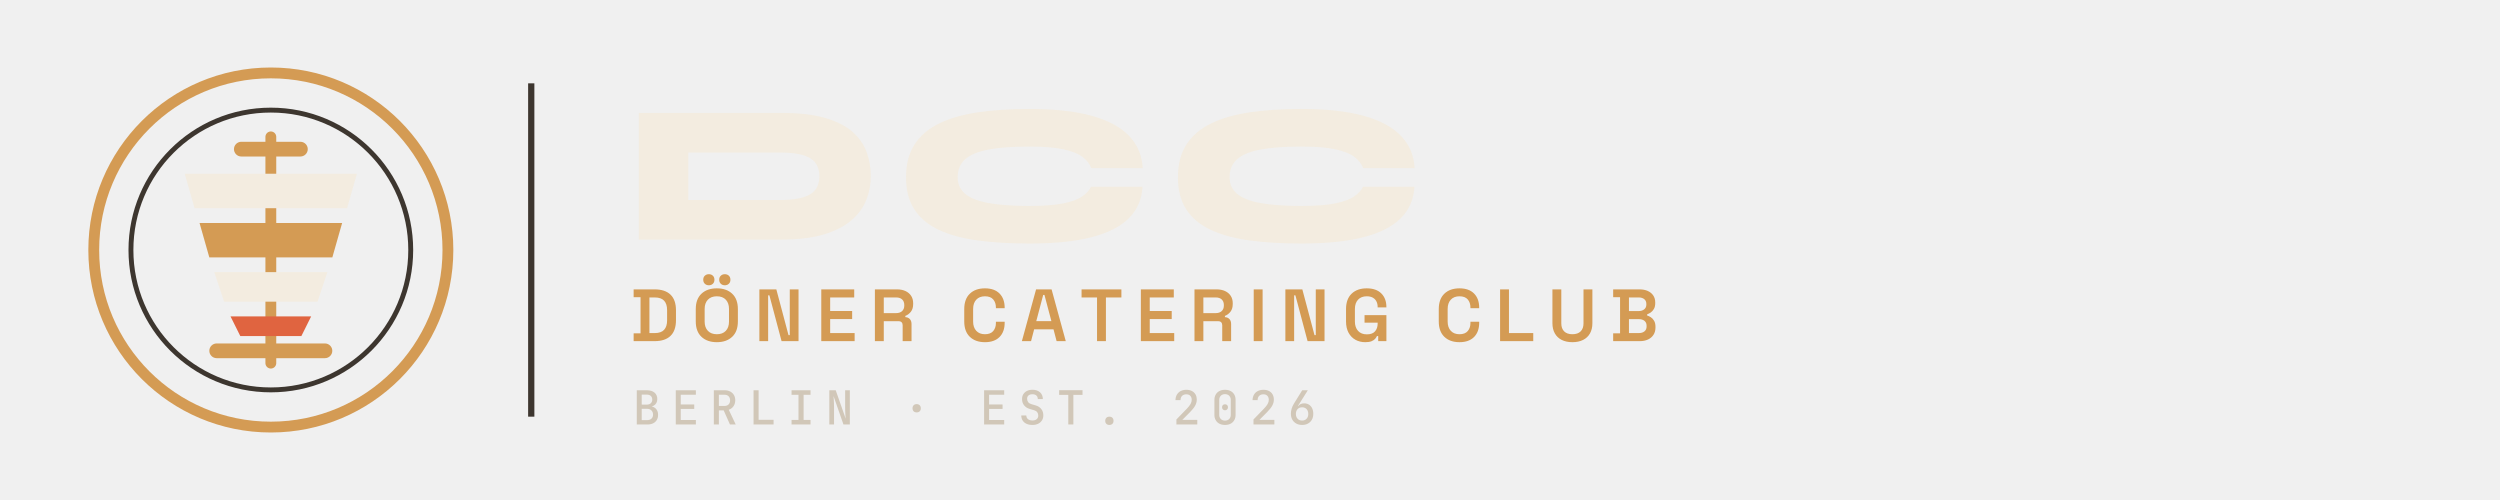
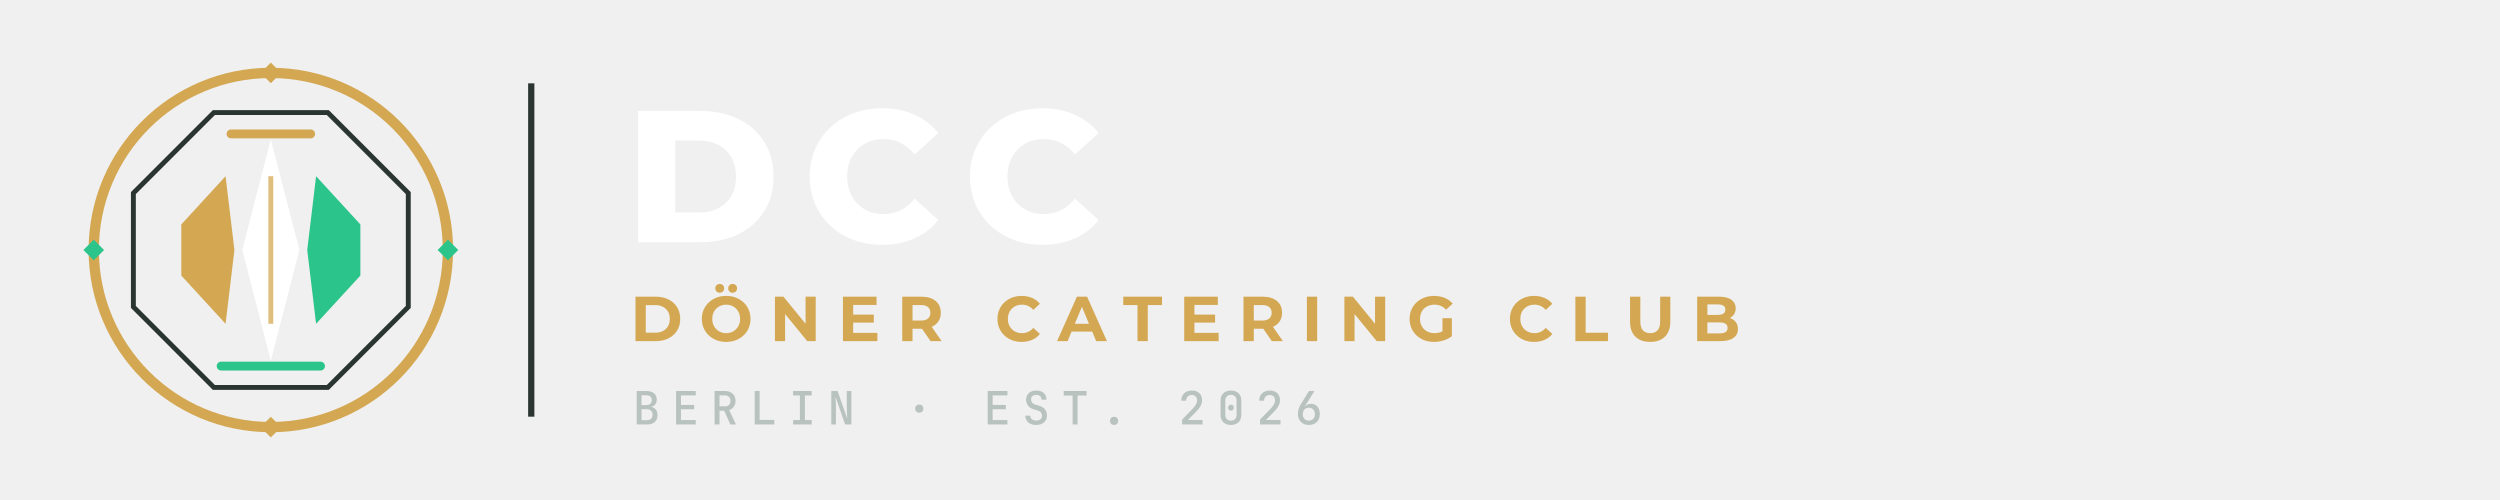
<svg xmlns="http://www.w3.org/2000/svg" viewBox="0 0 480 96" width="480" height="96" role="img" aria-label="DCC Döner Catering Club — logo-primary (light)">
-   <circle cx="52.00" cy="48.00" r="34.00" fill="none" stroke="#D49B54" stroke-width="2.08" />
-   <circle cx="52.00" cy="48.00" r="26.86" fill="none" stroke="#3D362F" stroke-width="0.94" />
-   <line x1="52.00" y1="26.28" x2="52.00" y2="69.72" stroke="#D49B54" stroke-width="2.08" stroke-linecap="round" />
-   <rect x="44.92" y="27.22" width="14.17" height="2.83" rx="1.42" fill="#D49B54" />
-   <rect x="40.19" y="65.94" width="23.61" height="2.83" rx="1.42" fill="#D49B54" />
-   <path d="M 35.47,33.36 L 68.53,33.36 L 66.64,39.97 L 37.36,39.97 Z" fill="#F3ECE0" />
-   <path d="M 38.31,42.81 L 65.69,42.81 L 63.81,49.42 L 40.19,49.42 Z" fill="#D49B54" />
-   <path d="M 41.14,52.25 L 62.86,52.25 L 60.97,57.92 L 43.03,57.92 Z" fill="#F3ECE0" />
-   <path d="M 44.26,60.75 L 59.74,60.75 L 57.86,64.53 L 46.14,64.53 Z" fill="#E06440" />
-   <line x1="102" y1="16" x2="102" y2="80" stroke="#3D362F" stroke-width="1.2" />
-   <path d="M150.02 21.68Q155.15 21.68 158.494 22.668Q161.838 23.656 163.738 25.366Q165.638 27.076 166.417 29.261Q167.196 31.446 167.196 33.84Q167.196 36.234 166.322 38.419Q165.448 40.604 163.453 42.314Q161.458 44.024 158.171 45.012Q154.884 46.0 150.02 46.0H122.66V21.68ZM132.16 38.4H149.64Q151.768 38.4 153.25 38.115Q154.732 37.83 155.625 37.26Q156.518 36.69 156.917 35.835Q157.316 34.98 157.316 33.84Q157.316 32.7 156.917 31.845Q156.518 30.99 155.625 30.42Q154.732 29.85 153.25 29.565Q151.768 29.28 149.64 29.28H132.16ZM219.366 35.854Q219.176 39.464 216.744 41.896Q214.312 44.328 209.581 45.544Q204.85 46.76 197.63 46.76Q192.12 46.76 187.75 46.171Q183.38 45.582 180.302 44.157Q177.224 42.732 175.59 40.262Q173.956 37.792 173.956 34.03Q173.956 30.268 175.59 27.741Q177.224 25.214 180.302 23.713Q183.38 22.212 187.75 21.566Q192.12 20.92 197.63 20.92Q204.85 20.92 209.6 22.231Q214.35 23.542 216.782 26.088Q219.214 28.634 219.404 32.282H209.524Q209.068 31.066 207.852 30.135Q206.636 29.204 204.204 28.672Q201.772 28.14 197.63 28.14Q192.766 28.14 189.726 28.729Q186.686 29.318 185.28 30.61Q183.874 31.902 183.874 34.03Q183.874 35.968 185.28 37.184Q186.686 38.4 189.726 38.97Q192.766 39.54 197.63 39.54Q201.772 39.54 204.185 39.046Q206.598 38.552 207.814 37.697Q209.03 36.842 209.486 35.854ZM271.574 35.854Q271.384 39.464 268.952 41.896Q266.52 44.328 261.789 45.544Q257.058 46.76 249.838 46.76Q244.328 46.76 239.958 46.171Q235.588 45.582 232.51 44.157Q229.432 42.732 227.798 40.262Q226.164 37.792 226.164 34.03Q226.164 30.268 227.798 27.741Q229.432 25.214 232.51 23.713Q235.588 22.212 239.958 21.566Q244.328 20.92 249.838 20.92Q257.058 20.92 261.808 22.231Q266.558 23.542 268.99 26.088Q271.422 28.634 271.612 32.282H261.732Q261.276 31.066 260.06 30.135Q258.844 29.204 256.412 28.672Q253.98 28.14 249.838 28.14Q244.974 28.14 241.934 28.729Q238.894 29.318 237.488 30.61Q236.082 31.902 236.082 34.03Q236.082 35.968 237.488 37.184Q238.894 38.4 241.934 38.97Q244.974 39.54 249.838 39.54Q253.98 39.54 256.393 39.046Q258.806 38.552 260.022 37.697Q261.238 36.842 261.694 35.854Z" fill="#F3ECE0" />
-   <path d="M121.658 65.5V63.997H122.984V57.063H121.658V55.56H125.693Q127.685 55.56 128.737 56.57Q129.788 57.581 129.788 59.598V61.465Q129.788 63.482 128.737 64.491Q127.685 65.5 125.693 65.5ZM124.69 63.95H125.717Q126.927 63.95 127.505 63.326Q128.082 62.703 128.082 61.519V59.543Q128.082 58.346 127.505 57.729Q126.927 57.112 125.717 57.112H124.69ZM137.63 65.699Q135.778 65.699 134.683 64.669Q133.588 63.64 133.588 61.71V59.35Q133.588 57.42 134.683 56.391Q135.778 55.361 137.63 55.361Q139.482 55.361 140.577 56.391Q141.673 57.42 141.673 59.35V61.71Q141.673 63.64 140.577 64.669Q139.482 65.699 137.63 65.699ZM137.63 64.172Q138.741 64.172 139.354 63.522Q139.967 62.872 139.967 61.762V59.298Q139.967 58.188 139.354 57.538Q138.741 56.888 137.63 56.888Q136.534 56.888 135.914 57.538Q135.293 58.188 135.293 59.298V61.762Q135.293 62.872 135.914 63.522Q136.534 64.172 137.63 64.172ZM139.164 54.773Q138.711 54.773 138.4 54.485Q138.088 54.198 138.088 53.709Q138.088 53.219 138.4 52.932Q138.711 52.645 139.164 52.645Q139.631 52.645 139.936 52.932Q140.24 53.219 140.24 53.709Q140.24 54.198 139.936 54.485Q139.631 54.773 139.164 54.773ZM136.096 54.773Q135.643 54.773 135.332 54.485Q135.021 54.198 135.021 53.709Q135.021 53.219 135.332 52.932Q135.643 52.645 136.096 52.645Q136.563 52.645 136.868 52.932Q137.172 53.219 137.172 53.709Q137.172 54.198 136.868 54.485Q136.563 54.773 136.096 54.773ZM145.801 65.5V55.56H149.057L151.396 64.351H151.637V55.56H153.319V65.5H150.062L147.723 56.706H147.483V65.5ZM157.686 65.5V55.56H164.009V57.11H159.392V59.717H163.612V61.267H159.392V63.95H164.089V65.5ZM167.981 65.5V55.56H172.224Q173.158 55.56 173.856 55.884Q174.553 56.208 174.94 56.803Q175.327 57.399 175.327 58.213V58.378Q175.327 59.293 174.891 59.85Q174.455 60.408 173.825 60.651V60.892Q174.381 60.918 174.698 61.269Q175.015 61.619 175.015 62.226V65.5H173.31V62.466Q173.31 62.105 173.12 61.887Q172.93 61.669 172.503 61.669H169.687V65.5ZM169.687 60.119H172.045Q172.789 60.119 173.205 59.73Q173.621 59.34 173.621 58.679V58.55Q173.621 57.889 173.214 57.499Q172.806 57.11 172.045 57.11H169.687ZM189.109 65.699Q187.281 65.699 186.208 64.669Q185.135 63.64 185.135 61.71V59.35Q185.135 57.42 186.208 56.391Q187.281 55.361 189.109 55.361Q190.924 55.361 191.91 56.357Q192.896 57.353 192.896 59.088V59.17H191.214V59.036Q191.214 58.096 190.697 57.492Q190.18 56.888 189.109 56.888Q188.048 56.888 187.444 57.538Q186.84 58.188 186.84 59.321V61.739Q186.84 62.86 187.444 63.516Q188.048 64.172 189.109 64.172Q190.18 64.172 190.697 63.562Q191.214 62.953 191.214 62.024V61.776H192.896V61.972Q192.896 63.707 191.91 64.703Q190.924 65.699 189.109 65.699ZM196.201 65.5 198.926 55.56H201.903L204.628 65.5H202.868L202.274 63.234H198.555L197.961 65.5ZM198.963 61.66H201.866L200.535 56.627H200.294ZM210.631 65.5V57.11H207.66V55.56H215.308V57.11H212.337V65.5ZM219.046 65.5V55.56H225.369V57.11H220.751V59.717H224.971V61.267H220.751V63.95H225.449V65.5ZM229.341 65.5V55.56H233.583Q234.518 55.56 235.215 55.884Q235.912 56.208 236.299 56.803Q236.686 57.399 236.686 58.213V58.378Q236.686 59.293 236.25 59.85Q235.814 60.408 235.185 60.651V60.892Q235.74 60.918 236.058 61.269Q236.375 61.619 236.375 62.226V65.5H234.669V62.466Q234.669 62.105 234.48 61.887Q234.29 61.669 233.863 61.669H231.046V65.5ZM231.046 60.119H233.404Q234.149 60.119 234.565 59.73Q234.981 59.34 234.981 58.679V58.55Q234.981 57.889 234.573 57.499Q234.165 57.11 233.404 57.11H231.046ZM240.715 65.5V55.56H242.421V65.5ZM246.793 65.5V55.56H250.049L252.388 64.351H252.629V55.56H254.311V65.5H251.055L248.716 56.706H248.475V65.5ZM262.12 65.699Q261.078 65.699 260.243 65.237Q259.409 64.776 258.923 63.886Q258.437 62.996 258.437 61.71V59.35Q258.437 57.42 259.51 56.391Q260.583 55.361 262.411 55.361Q264.226 55.361 265.207 56.333Q266.188 57.304 266.188 58.956V59.015H264.506V58.904Q264.506 58.334 264.277 57.877Q264.048 57.419 263.585 57.154Q263.121 56.888 262.411 56.888Q261.35 56.888 260.746 57.538Q260.142 58.188 260.142 59.321V61.739Q260.142 62.86 260.746 63.528Q261.35 64.196 262.435 64.196Q263.514 64.196 264.013 63.614Q264.511 63.032 264.511 62.121V61.955H261.992V60.503H266.188V65.5H264.615V64.519H264.374Q264.262 64.778 264.026 65.054Q263.79 65.33 263.338 65.514Q262.887 65.699 262.12 65.699ZM280.218 65.699Q278.39 65.699 277.317 64.669Q276.244 63.64 276.244 61.71V59.35Q276.244 57.42 277.317 56.391Q278.39 55.361 280.218 55.361Q282.033 55.361 283.019 56.357Q284.005 57.353 284.005 59.088V59.17H282.323V59.036Q282.323 58.096 281.806 57.492Q281.289 56.888 280.218 56.888Q279.157 56.888 278.553 57.538Q277.949 58.188 277.949 59.321V61.739Q277.949 62.86 278.553 63.516Q279.157 64.172 280.218 64.172Q281.289 64.172 281.806 63.562Q282.323 62.953 282.323 62.024V61.776H284.005V61.972Q284.005 63.707 283.019 64.703Q282.033 65.699 280.218 65.699ZM288.016 65.5V55.56H289.722V63.95H294.385V65.5ZM301.901 65.699Q300.708 65.699 299.847 65.264Q298.986 64.829 298.526 64.01Q298.065 63.19 298.065 62.049V55.56H299.771V62.096Q299.771 63.079 300.321 63.626Q300.872 64.172 301.901 64.172Q302.931 64.172 303.482 63.626Q304.032 63.079 304.032 62.096V55.56H305.738V62.049Q305.738 63.19 305.279 64.01Q304.82 64.829 303.957 65.264Q303.095 65.699 301.901 65.699ZM309.727 65.5V63.997H311.053V57.063H309.727V55.56H314.806Q315.705 55.56 316.378 55.867Q317.052 56.173 317.428 56.734Q317.804 57.295 317.804 58.068V58.205Q317.804 58.89 317.546 59.326Q317.288 59.763 316.934 60.001Q316.58 60.239 316.258 60.341V60.582Q316.58 60.667 316.953 60.906Q317.326 61.146 317.588 61.588Q317.851 62.031 317.851 62.738V62.88Q317.851 63.702 317.466 64.29Q317.082 64.878 316.407 65.189Q315.733 65.5 314.846 65.5ZM312.758 63.95H314.643Q315.333 63.95 315.74 63.617Q316.146 63.284 316.146 62.681V62.544Q316.146 61.94 315.745 61.607Q315.345 61.274 314.643 61.274H312.758ZM312.758 59.724H314.63Q315.282 59.724 315.69 59.392Q316.099 59.061 316.099 58.488V58.346Q316.099 57.762 315.696 57.436Q315.293 57.11 314.63 57.11H312.758Z" fill="#D49B54" />
-   <path d="M122.264 81.5V74.93H124.203Q125.132 74.93 125.667 75.381Q126.201 75.833 126.201 76.626Q126.201 77.071 126.008 77.401Q125.815 77.731 125.471 77.911Q125.127 78.091 124.668 78.085V77.998Q125.166 77.989 125.543 78.185Q125.92 78.381 126.135 78.755Q126.351 79.129 126.351 79.651Q126.351 80.215 126.105 80.633Q125.859 81.051 125.405 81.275Q124.951 81.5 124.322 81.5ZM123.21 80.663H124.242Q124.771 80.663 125.077 80.382Q125.383 80.101 125.383 79.611Q125.383 79.109 125.077 78.801Q124.771 78.493 124.242 78.493H123.21ZM123.21 77.683H124.192Q124.675 77.683 124.954 77.424Q125.232 77.166 125.232 76.724Q125.232 76.279 124.957 76.023Q124.681 75.767 124.197 75.767H123.21ZM129.746 81.5V74.93H133.607V75.792H130.704V77.659H133.292V78.515H130.704V80.638H133.607V81.5ZM137.055 81.5V74.93H139.113Q139.734 74.93 140.196 75.17Q140.659 75.41 140.914 75.841Q141.169 76.272 141.169 76.852Q141.169 77.51 140.833 77.995Q140.498 78.48 139.922 78.674L141.259 81.5H140.151L138.951 78.802H138.024V81.5ZM138.024 77.941H139.113Q139.601 77.941 139.89 77.649Q140.178 77.358 140.178 76.871Q140.178 76.373 139.89 76.082Q139.601 75.791 139.113 75.791H138.024ZM144.681 81.5V74.93H145.653V80.605H148.528V81.5ZM151.978 81.5V80.632H153.308V75.798H151.978V74.93H155.622V75.798H154.292V80.632H155.622V81.5ZM159.229 81.5V74.93H160.457L162.373 80.393Q162.352 80.136 162.325 79.775Q162.299 79.414 162.283 79.028Q162.267 78.642 162.267 78.323V74.93H163.171V81.5H161.943L160.039 76.037Q160.06 76.275 160.08 76.623Q160.101 76.972 160.117 77.349Q160.133 77.725 160.133 78.053V81.5ZM176 79.182Q175.636 79.182 175.42 78.969Q175.204 78.756 175.204 78.399Q175.204 78.026 175.42 77.808Q175.636 77.59 176 77.59Q176.366 77.59 176.581 77.808Q176.796 78.026 176.796 78.399Q176.796 78.756 176.581 78.969Q176.366 79.182 176 79.182ZM188.946 81.5V74.93H192.807V75.792H189.904V77.659H192.492V78.515H189.904V80.638H192.807V81.5ZM198.225 81.59Q197.564 81.59 197.085 81.369Q196.607 81.147 196.347 80.737Q196.087 80.326 196.081 79.763H197.052Q197.052 80.209 197.366 80.469Q197.679 80.729 198.233 80.729Q198.757 80.729 199.052 80.477Q199.348 80.225 199.348 79.778Q199.348 79.415 199.145 79.145Q198.943 78.875 198.569 78.771L197.745 78.53Q197.022 78.326 196.628 77.825Q196.234 77.324 196.234 76.632Q196.234 76.087 196.48 75.685Q196.727 75.283 197.175 75.058Q197.623 74.834 198.232 74.834Q199.14 74.834 199.682 75.321Q200.224 75.807 200.23 76.622H199.258Q199.258 76.187 198.988 75.941Q198.717 75.695 198.221 75.695Q197.739 75.695 197.472 75.924Q197.205 76.153 197.205 76.565Q197.205 76.935 197.407 77.204Q197.608 77.473 197.983 77.582L198.824 77.833Q199.545 78.037 199.932 78.539Q200.319 79.04 200.319 79.747Q200.319 80.298 200.058 80.713Q199.797 81.129 199.326 81.36Q198.855 81.59 198.225 81.59ZM205.114 81.5V75.818H203.355V74.924H207.845V75.818H206.086V81.5ZM213 81.59Q212.636 81.59 212.42 81.377Q212.204 81.164 212.204 80.807Q212.204 80.434 212.42 80.217Q212.636 79.999 213 79.999Q213.366 79.999 213.581 80.217Q213.796 80.434 213.796 80.807Q213.796 81.164 213.581 81.377Q213.366 81.59 213 81.59ZM225.869 81.5V80.54L227.9 78.442Q228.37 77.95 228.589 77.558Q228.808 77.167 228.808 76.782Q228.808 76.279 228.534 75.994Q228.259 75.708 227.783 75.708Q227.258 75.708 226.959 76.007Q226.661 76.305 226.661 76.829H225.689Q225.701 76.219 225.963 75.771Q226.225 75.324 226.694 75.082Q227.164 74.84 227.791 74.84Q228.398 74.84 228.846 75.072Q229.293 75.304 229.537 75.727Q229.78 76.15 229.78 76.733Q229.78 77.315 229.478 77.875Q229.175 78.435 228.495 79.118L227.004 80.619H229.877V81.5ZM235.201 81.59Q234.581 81.59 234.123 81.349Q233.666 81.108 233.416 80.669Q233.166 80.23 233.166 79.642V76.788Q233.166 76.194 233.416 75.758Q233.665 75.322 234.123 75.081Q234.58 74.84 235.2 74.84Q235.828 74.84 236.281 75.081Q236.735 75.322 236.984 75.758Q237.234 76.194 237.234 76.788V79.642Q237.234 80.23 236.984 80.669Q236.734 81.108 236.278 81.349Q235.822 81.59 235.201 81.59ZM235.201 80.754Q235.705 80.754 236.006 80.447Q236.308 80.139 236.308 79.642V76.788Q236.308 76.291 236.006 75.983Q235.705 75.676 235.2 75.676Q234.695 75.676 234.394 75.983Q234.092 76.291 234.092 76.788V79.642Q234.092 80.139 234.395 80.447Q234.698 80.754 235.201 80.754ZM235.201 78.773Q234.946 78.773 234.79 78.612Q234.633 78.452 234.633 78.187Q234.633 77.932 234.789 77.776Q234.945 77.621 235.201 77.621Q235.456 77.621 235.612 77.777Q235.767 77.932 235.767 78.187Q235.767 78.451 235.611 78.612Q235.456 78.773 235.201 78.773ZM240.669 81.5V80.54L242.7 78.442Q243.17 77.95 243.389 77.558Q243.608 77.167 243.608 76.782Q243.608 76.279 243.334 75.994Q243.059 75.708 242.583 75.708Q242.058 75.708 241.759 76.007Q241.461 76.305 241.461 76.829H240.489Q240.501 76.219 240.763 75.771Q241.025 75.324 241.494 75.082Q241.964 74.84 242.591 74.84Q243.198 74.84 243.646 75.072Q244.093 75.304 244.337 75.727Q244.58 76.15 244.58 76.733Q244.58 77.315 244.278 77.875Q243.975 78.435 243.295 79.118L241.804 80.619H244.677V81.5ZM250.006 81.59Q249.359 81.59 248.874 81.319Q248.388 81.048 248.119 80.561Q247.85 80.073 247.85 79.429Q247.85 78.948 247.999 78.453Q248.148 77.959 248.427 77.512L250.023 74.93H251.103L249.2 77.956L249.244 77.985Q249.423 77.723 249.724 77.582Q250.025 77.442 250.4 77.442Q250.931 77.442 251.325 77.693Q251.718 77.943 251.934 78.398Q252.15 78.853 252.15 79.472Q252.15 80.105 251.881 80.582Q251.612 81.059 251.134 81.325Q250.656 81.59 250.006 81.59ZM250 80.749Q250.536 80.749 250.862 80.4Q251.189 80.052 251.189 79.478Q251.189 78.901 250.862 78.551Q250.536 78.201 250 78.201Q249.464 78.201 249.138 78.551Q248.811 78.901 248.811 79.478Q248.811 80.052 249.138 80.4Q249.464 80.749 250 80.749Z" fill="#D1C7B8" />
+   <circle cx="52.00" cy="48.00" r="34.00" fill="none" stroke="#D4A853" stroke-width="1.98" />
+   <polygon points="78.39,58.93 62.93,74.39 41.07,74.39 25.61,58.93 25.61,37.07 41.07,21.61 62.93,21.61 78.39,37.07" fill="none" stroke="#2A3531" stroke-width="0.94" />
+   <polygon points="52.00,12.02 53.98,14.00 52.00,15.98 50.02,14.00" fill="#D4A853" />
+   <polygon points="52.00,80.02 53.98,82.00 52.00,83.98 50.02,82.00" fill="#D4A853" />
+   <polygon points="18.00,46.02 19.98,48.00 18.00,49.98 16.02,48.00" fill="#2BC48A" />
+   <polygon points="86.00,46.02 87.98,48.00 86.00,49.98 84.02,48.00" fill="#2BC48A" />
+   <path d="M 52.00,26.75 L 57.48,48.00 L 52.00,69.25 L 46.52,48.00 Z" fill="#FFFFFF" />
+   <path d="M 43.31,33.83 L 34.81,43.09 L 34.81,52.91 L 43.31,62.17 L 45.01,48.00 Z" fill="#D4A853" />
+   <path d="M 60.69,33.83 L 69.19,43.09 L 69.19,52.91 L 60.69,62.17 L 58.99,48.00 Z" fill="#2BC48A" />
+   <line x1="52.00" y1="33.83" x2="52.00" y2="62.17" stroke="#D4A853" stroke-width="0.94" stroke-opacity="0.75" />
+   <rect x="43.50" y="24.86" width="17.00" height="1.70" rx="0.85" fill="#D4A853" />
+   <rect x="41.61" y="69.44" width="20.78" height="1.70" rx="0.85" fill="#2BC48A" />
+   <line x1="102" y1="16" x2="102" y2="80" stroke="#2A3531" stroke-width="1.2" />
+   <path d="M122.52 46.5V21.3H134.436Q138.612 21.3 141.78 22.848Q144.948 24.396 146.73 27.222Q148.512 30.048 148.512 33.9Q148.512 37.752 146.73 40.578Q144.948 43.404 141.78 44.952Q138.612 46.5 134.436 46.5ZM129.648 40.812H134.148Q137.352 40.812 139.332 38.976Q141.312 37.14 141.312 33.9Q141.312 30.66 139.332 28.824Q137.352 26.988 134.148 26.988H129.648ZM169.32 47.004Q166.332 47.004 163.794 46.032Q161.256 45.06 159.402 43.314Q157.548 41.568 156.504 39.174Q155.46 36.78 155.46 33.9Q155.46 31.02 156.504 28.626Q157.548 26.232 159.402 24.486Q161.256 22.74 163.794 21.768Q166.332 20.796 169.32 20.796Q172.812 20.796 175.566 22.02Q178.32 23.244 180.156 25.548L175.62 29.652Q174.432 28.212 172.956 27.456Q171.48 26.7 169.68 26.7Q167.592 26.7 166.026 27.6Q164.46 28.5 163.56 30.12Q162.66 31.74 162.66 33.9Q162.66 36.06 163.56 37.68Q164.46 39.3 166.026 40.2Q167.592 41.1 169.68 41.1Q171.48 41.1 172.956 40.344Q174.432 39.588 175.62 38.148L180.156 42.252Q178.32 44.556 175.566 45.78Q172.812 47.004 169.32 47.004ZM200.1 47.004Q197.112 47.004 194.574 46.032Q192.036 45.06 190.182 43.314Q188.328 41.568 187.284 39.174Q186.24 36.78 186.24 33.9Q186.24 31.02 187.284 28.626Q188.328 26.232 190.182 24.486Q192.036 22.74 194.574 21.768Q197.112 20.796 200.1 20.796Q203.592 20.796 206.346 22.02Q209.1 23.244 210.936 25.548L206.4 29.652Q205.212 28.212 203.736 27.456Q202.26 26.7 200.46 26.7Q198.372 26.7 196.806 27.6Q195.24 28.5 194.34 30.12Q193.44 31.74 193.44 33.9Q193.44 36.06 194.34 37.68Q195.24 39.3 196.806 40.2Q198.372 41.1 200.46 41.1Q202.26 41.1 203.736 40.344Q205.212 39.588 206.4 38.148L210.936 42.252Q209.1 44.556 206.346 45.78Q203.592 47.004 200.1 47.004Z" fill="#FFFFFF" />
+   <path d="M122.013 65.5V56.96H125.892Q127.283 56.96 128.344 57.491Q129.406 58.021 130.004 58.979Q130.601 59.937 130.601 61.23Q130.601 62.523 130.004 63.481Q129.406 64.439 128.344 64.969Q127.283 65.5 125.892 65.5ZM123.989 63.877H125.795Q126.649 63.877 127.277 63.554Q127.905 63.231 128.253 62.639Q128.601 62.047 128.601 61.23Q128.601 60.413 128.253 59.821Q127.905 59.229 127.277 58.906Q126.649 58.583 125.795 58.583H123.989ZM139.426 65.646Q138.413 65.646 137.565 65.317Q136.717 64.988 136.083 64.39Q135.448 63.792 135.101 62.987Q134.753 62.182 134.753 61.23Q134.753 60.278 135.101 59.473Q135.448 58.668 136.083 58.07Q136.717 57.472 137.565 57.143Q138.413 56.814 139.426 56.814Q140.438 56.814 141.286 57.143Q142.134 57.472 142.768 58.064Q143.403 58.656 143.75 59.467Q144.098 60.278 144.098 61.23Q144.098 62.182 143.75 62.993Q143.403 63.804 142.768 64.396Q142.134 64.988 141.286 65.317Q140.438 65.646 139.426 65.646ZM139.426 63.963Q140.182 63.963 140.786 63.615Q141.39 63.267 141.744 62.651Q142.097 62.035 142.097 61.23Q142.097 60.425 141.744 59.809Q141.39 59.193 140.786 58.845Q140.182 58.497 139.426 58.497Q138.669 58.497 138.065 58.845Q137.461 59.193 137.108 59.809Q136.754 60.425 136.754 61.23Q136.754 62.035 137.108 62.651Q137.461 63.267 138.065 63.615Q138.669 63.963 139.426 63.963ZM138.193 56.204Q137.827 56.204 137.583 55.972Q137.339 55.74 137.339 55.362Q137.339 54.984 137.583 54.752Q137.827 54.52 138.193 54.52Q138.547 54.52 138.791 54.752Q139.035 54.984 139.035 55.362Q139.035 55.74 138.791 55.972Q138.547 56.204 138.193 56.204ZM140.658 56.204Q140.304 56.204 140.06 55.972Q139.816 55.74 139.816 55.362Q139.816 54.984 140.06 54.752Q140.304 54.52 140.658 54.52Q141.024 54.52 141.268 54.752Q141.512 54.984 141.512 55.362Q141.512 55.74 141.268 55.972Q141.024 56.204 140.658 56.204ZM148.787 65.5V56.96H150.421L154.667 62.157V56.96H156.619V65.5H154.996L150.739 60.303V65.5ZM161.844 65.5V56.96H168.298V58.546H163.808V60.4H167.773V61.938H163.808V63.914H168.457V65.5ZM173.23 65.5V56.96H176.878Q178.659 56.96 179.648 57.79Q180.636 58.619 180.636 60.059Q180.636 61.01 180.178 61.7Q179.721 62.389 178.891 62.755L180.794 65.5H178.672L177.025 63.121Q176.976 63.121 176.927 63.121H175.207V65.5ZM175.207 61.547H176.817Q177.72 61.547 178.178 61.151Q178.635 60.754 178.635 60.059Q178.635 59.351 178.178 58.961Q177.72 58.57 176.817 58.57H175.207ZM196.137 65.646Q195.149 65.646 194.301 65.317Q193.453 64.988 192.831 64.396Q192.209 63.804 191.861 62.999Q191.513 62.194 191.513 61.23Q191.513 60.266 191.861 59.461Q192.209 58.656 192.837 58.064Q193.465 57.472 194.307 57.143Q195.149 56.814 196.149 56.814Q197.259 56.814 198.162 57.204Q199.065 57.594 199.663 58.326L198.394 59.498Q197.516 58.497 196.247 58.497Q195.442 58.497 194.826 58.845Q194.209 59.193 193.862 59.809Q193.514 60.425 193.514 61.23Q193.514 62.035 193.862 62.651Q194.209 63.267 194.826 63.615Q195.442 63.963 196.247 63.963Q197.516 63.963 198.394 62.95L199.663 64.121Q199.065 64.866 198.162 65.256Q197.259 65.646 196.137 65.646ZM202.96 65.5 206.767 56.96H208.719L212.537 65.5H210.463L209.707 63.67H205.742L204.986 65.5ZM206.364 62.169H209.085L207.731 58.912ZM218.397 65.5V58.57H215.664V56.96H223.106V58.57H220.373V65.5ZM227.368 65.5V56.96H233.821V58.546H229.332V60.4H233.297V61.938H229.332V63.914H233.98V65.5ZM238.754 65.5V56.96H242.402Q244.183 56.96 245.171 57.79Q246.159 58.619 246.159 60.059Q246.159 61.01 245.702 61.7Q245.244 62.389 244.415 62.755L246.318 65.5H244.195L242.548 63.121Q242.499 63.121 242.45 63.121H240.73V65.5ZM240.73 61.547H242.341Q243.243 61.547 243.701 61.151Q244.158 60.754 244.158 60.059Q244.158 59.351 243.701 58.961Q243.243 58.57 242.341 58.57H240.73ZM250.921 65.5V56.96H252.897V65.5ZM258.122 65.5V56.96H259.757L264.003 62.157V56.96H265.955V65.5H264.332L260.074 60.303V65.5ZM275.304 65.646Q274.291 65.646 273.443 65.317Q272.595 64.988 271.967 64.396Q271.339 63.804 270.991 62.999Q270.643 62.194 270.643 61.23Q270.643 60.266 270.991 59.461Q271.339 58.656 271.973 58.064Q272.607 57.472 273.461 57.143Q274.315 56.814 275.34 56.814Q276.463 56.814 277.378 57.192Q278.293 57.57 278.915 58.29L277.646 59.461Q276.731 58.497 275.438 58.497Q274.608 58.497 273.98 58.839Q273.352 59.18 272.998 59.796Q272.644 60.413 272.644 61.23Q272.644 62.023 272.998 62.645Q273.352 63.267 273.974 63.615Q274.596 63.963 275.413 63.963Q275.816 63.963 276.2 63.883Q276.585 63.804 276.951 63.609V61.096H278.756V64.561Q278.049 65.097 277.134 65.372Q276.219 65.646 275.304 65.646ZM294.526 65.646Q293.538 65.646 292.69 65.317Q291.842 64.988 291.22 64.396Q290.597 63.804 290.25 62.999Q289.902 62.194 289.902 61.23Q289.902 60.266 290.25 59.461Q290.597 58.656 291.226 58.064Q291.854 57.472 292.696 57.143Q293.538 56.814 294.538 56.814Q295.648 56.814 296.551 57.204Q297.454 57.594 298.052 58.326L296.783 59.498Q295.904 58.497 294.636 58.497Q293.83 58.497 293.214 58.845Q292.598 59.193 292.25 59.809Q291.903 60.425 291.903 61.23Q291.903 62.035 292.25 62.651Q292.598 63.267 293.214 63.615Q293.83 63.963 294.636 63.963Q295.904 63.963 296.783 62.95L298.052 64.121Q297.454 64.866 296.551 65.256Q295.648 65.646 294.526 65.646ZM302.472 65.5V56.96H304.448V63.89H308.73V65.5ZM316.835 65.646Q315.017 65.646 313.992 64.634Q312.967 63.621 312.967 61.742V56.96H314.944V61.669Q314.944 62.889 315.444 63.426Q315.944 63.963 316.847 63.963Q317.75 63.963 318.25 63.426Q318.75 62.889 318.75 61.669V56.96H320.702V61.742Q320.702 63.621 319.677 64.634Q318.652 65.646 316.835 65.646ZM325.854 65.5V56.96H330.026Q331.637 56.96 332.448 57.57Q333.259 58.18 333.259 59.18Q333.259 59.827 332.961 60.303Q332.662 60.779 332.137 61.059Q332.845 61.291 333.266 61.828Q333.686 62.365 333.686 63.17Q333.686 64.268 332.82 64.884Q331.954 65.5 330.27 65.5ZM327.818 64.012H330.124Q330.893 64.012 331.295 63.761Q331.698 63.511 331.698 62.962Q331.698 61.901 330.124 61.901H327.818ZM327.818 60.461H329.782Q331.271 60.461 331.271 59.449Q331.271 58.448 329.782 58.448H327.818Z" fill="#D4A853" />
+   <path d="M122.247 81.5V75.076H124.143Q125.052 75.076 125.574 75.517Q126.096 75.959 126.096 76.734Q126.096 77.17 125.907 77.492Q125.719 77.815 125.383 77.991Q125.046 78.167 124.598 78.161V78.076Q125.084 78.067 125.453 78.259Q125.822 78.451 126.032 78.816Q126.243 79.181 126.243 79.692Q126.243 80.243 126.003 80.652Q125.762 81.061 125.318 81.28Q124.875 81.5 124.259 81.5ZM123.172 80.682H124.181Q124.698 80.682 124.997 80.407Q125.296 80.132 125.296 79.653Q125.296 79.162 124.997 78.861Q124.698 78.56 124.181 78.56H123.172ZM123.172 77.768H124.132Q124.604 77.768 124.877 77.515Q125.149 77.262 125.149 76.83Q125.149 76.395 124.88 76.145Q124.611 75.894 124.137 75.894H123.172ZM129.807 81.5V75.076H133.582V75.919H130.744V77.744H133.274V78.581H130.744V80.657H133.582V81.5ZM137.198 81.5V75.076H139.211Q139.817 75.076 140.27 75.311Q140.722 75.545 140.971 75.967Q141.221 76.388 141.221 76.956Q141.221 77.599 140.893 78.073Q140.564 78.548 140.002 78.737L141.309 81.5H140.226L139.052 78.862H138.146V81.5ZM138.146 78.02H139.211Q139.688 78.02 139.97 77.735Q140.252 77.45 140.252 76.974Q140.252 76.487 139.97 76.202Q139.688 75.918 139.211 75.918H138.146ZM144.899 81.5V75.076H145.85V80.625H148.661V81.5ZM152.278 81.5V80.652H153.579V75.924H152.278V75.076H155.842V75.924H154.541V80.652H155.842V81.5ZM159.613 81.5V75.076H160.814L162.687 80.418Q162.666 80.166 162.64 79.813Q162.614 79.46 162.599 79.083Q162.583 78.705 162.583 78.394V75.076H163.467V81.5H162.266L160.405 76.158Q160.425 76.391 160.445 76.732Q160.466 77.073 160.481 77.441Q160.497 77.809 160.497 78.13V81.5ZM176.5 79.233Q176.144 79.233 175.933 79.025Q175.722 78.817 175.722 78.468Q175.722 78.103 175.933 77.89Q176.144 77.677 176.5 77.677Q176.858 77.677 177.068 77.89Q177.278 78.103 177.278 78.468Q177.278 78.817 177.068 79.025Q176.858 79.233 176.5 79.233ZM189.647 81.5V75.076H193.422V75.919H190.584V77.744H193.114V78.581H190.584V80.657H193.422V81.5ZM198.965 81.588Q198.318 81.588 197.85 81.372Q197.382 81.155 197.128 80.754Q196.874 80.352 196.868 79.802H197.818Q197.818 80.238 198.124 80.492Q198.43 80.746 198.973 80.746Q199.485 80.746 199.773 80.499Q200.062 80.253 200.062 79.817Q200.062 79.461 199.864 79.197Q199.667 78.933 199.301 78.832L198.496 78.596Q197.788 78.396 197.403 77.907Q197.017 77.417 197.017 76.74Q197.017 76.208 197.258 75.814Q197.499 75.421 197.938 75.201Q198.376 74.982 198.972 74.982Q199.859 74.982 200.389 75.458Q200.919 75.934 200.925 76.73H199.975Q199.975 76.305 199.71 76.065Q199.445 75.824 198.96 75.824Q198.489 75.824 198.229 76.048Q197.968 76.272 197.968 76.675Q197.968 77.037 198.164 77.299Q198.361 77.562 198.728 77.669L199.55 77.914Q200.256 78.114 200.634 78.604Q201.012 79.095 201.012 79.786Q201.012 80.324 200.757 80.731Q200.501 81.137 200.041 81.363Q199.581 81.588 198.965 81.588ZM205.945 81.5V75.945H204.224V75.07H208.616V75.945H206.895V81.5ZM213.9 81.588Q213.544 81.588 213.333 81.38Q213.122 81.172 213.122 80.822Q213.122 80.458 213.333 80.245Q213.544 80.032 213.9 80.032Q214.258 80.032 214.468 80.245Q214.678 80.458 214.678 80.822Q214.678 81.172 214.468 81.38Q214.258 81.588 213.9 81.588ZM226.972 81.5V80.561L228.958 78.51Q229.417 78.028 229.631 77.646Q229.846 77.264 229.846 76.887Q229.846 76.395 229.577 76.116Q229.309 75.837 228.843 75.837Q228.33 75.837 228.038 76.129Q227.746 76.421 227.746 76.933H226.796Q226.808 76.336 227.064 75.899Q227.32 75.461 227.779 75.225Q228.238 74.988 228.851 74.988Q229.445 74.988 229.883 75.215Q230.32 75.442 230.558 75.856Q230.796 76.269 230.796 76.839Q230.796 77.408 230.5 77.955Q230.205 78.503 229.539 79.171L228.082 80.638H230.891V81.5ZM236.341 81.588Q235.735 81.588 235.287 81.352Q234.84 81.116 234.595 80.687Q234.351 80.258 234.351 79.683V76.893Q234.351 76.312 234.595 75.886Q234.839 75.459 235.287 75.224Q235.734 74.988 236.34 74.988Q236.954 74.988 237.397 75.224Q237.84 75.459 238.085 75.886Q238.329 76.312 238.329 76.893V79.683Q238.329 80.258 238.085 80.687Q237.84 81.116 237.394 81.352Q236.948 81.588 236.341 81.588ZM236.341 80.77Q236.834 80.77 237.128 80.47Q237.423 80.169 237.423 79.683V76.893Q237.423 76.407 237.128 76.106Q236.834 75.806 236.34 75.806Q235.846 75.806 235.552 76.106Q235.257 76.407 235.257 76.893V79.683Q235.257 80.169 235.553 80.47Q235.849 80.77 236.341 80.77ZM236.341 78.834Q236.092 78.834 235.939 78.676Q235.786 78.519 235.786 78.26Q235.786 78.011 235.938 77.859Q236.091 77.707 236.341 77.707Q236.591 77.707 236.743 77.859Q236.894 78.011 236.894 78.26Q236.894 78.519 236.742 78.676Q236.59 78.834 236.341 78.834ZM241.932 81.5V80.561L243.918 78.51Q244.377 78.028 244.591 77.646Q244.806 77.264 244.806 76.887Q244.806 76.395 244.537 76.116Q244.269 75.837 243.803 75.837Q243.29 75.837 242.998 76.129Q242.706 76.421 242.706 76.933H241.756Q241.768 76.336 242.024 75.899Q242.28 75.461 242.739 75.225Q243.198 74.988 243.811 74.988Q244.405 74.988 244.843 75.215Q245.28 75.442 245.518 75.856Q245.756 76.269 245.756 76.839Q245.756 77.408 245.46 77.955Q245.165 78.503 244.499 79.171L243.042 80.638H245.851V81.5ZM251.306 81.588Q250.673 81.588 250.199 81.323Q249.724 81.058 249.461 80.582Q249.198 80.105 249.198 79.475Q249.198 79.004 249.343 78.521Q249.489 78.037 249.762 77.601L251.322 75.076H252.379L250.518 78.035L250.561 78.064Q250.736 77.807 251.03 77.669Q251.325 77.532 251.691 77.532Q252.211 77.532 252.595 77.777Q252.98 78.022 253.191 78.467Q253.402 78.912 253.402 79.517Q253.402 80.136 253.139 80.602Q252.876 81.069 252.409 81.328Q251.941 81.588 251.306 81.588ZM251.3 80.765Q251.824 80.765 252.143 80.425Q252.462 80.084 252.462 79.523Q252.462 78.959 252.143 78.617Q251.824 78.275 251.3 78.275Q250.776 78.275 250.457 78.617Q250.138 78.959 250.138 79.523Q250.138 80.084 250.457 80.425Q250.776 80.765 251.3 80.765Z" fill="#B8C2BE" />
</svg>
